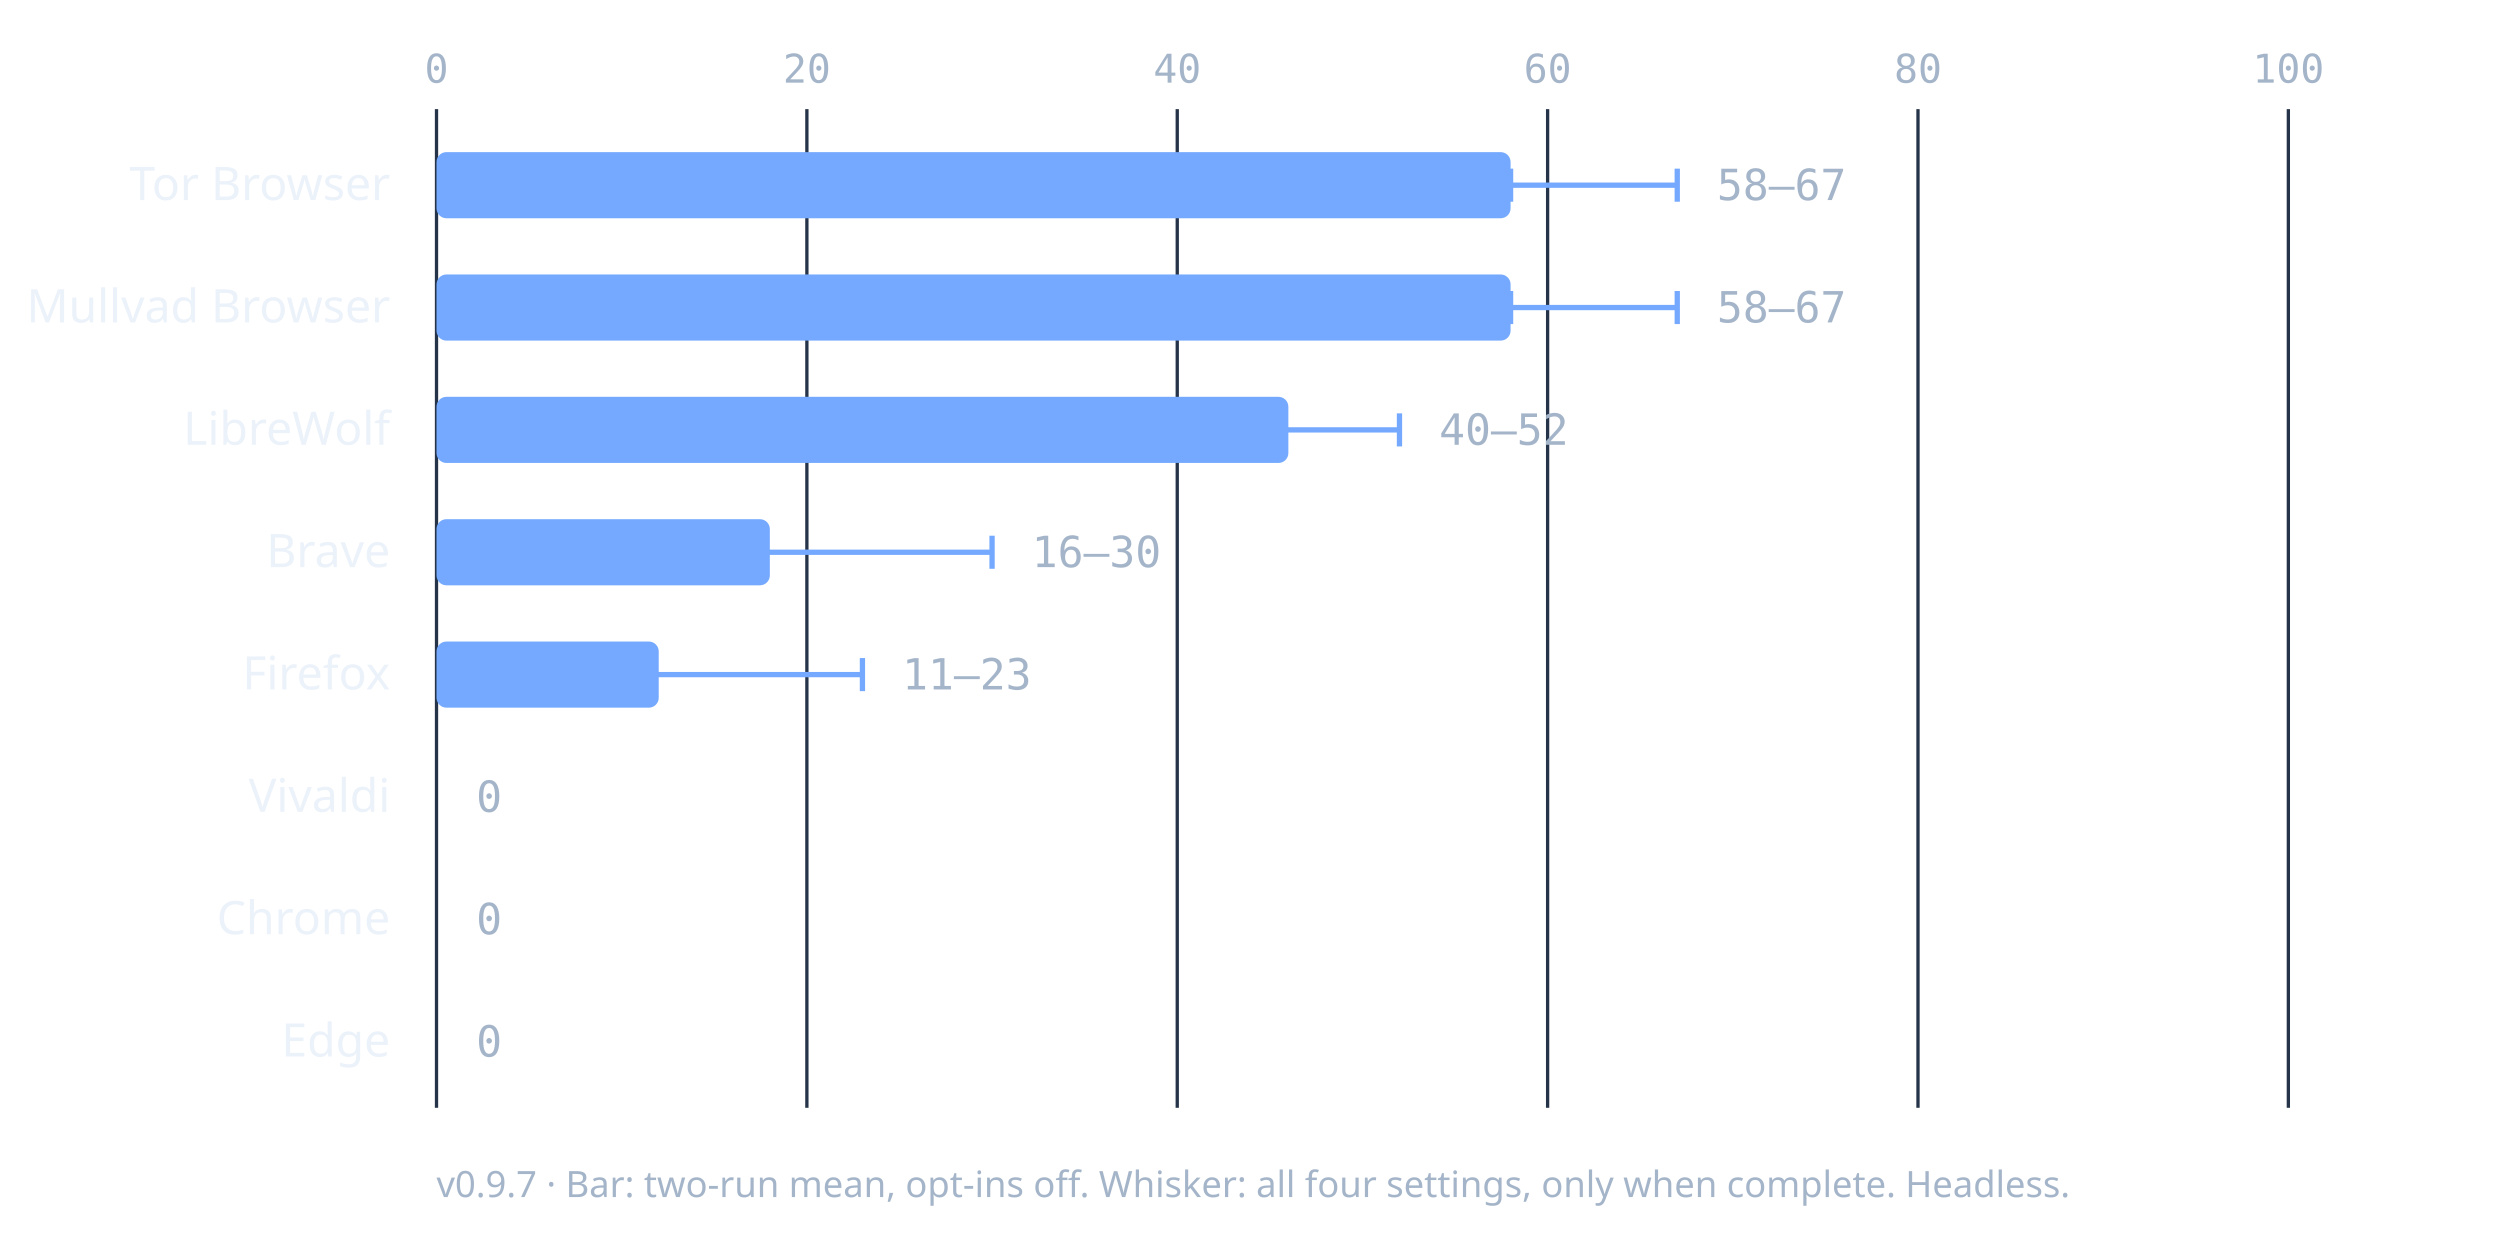
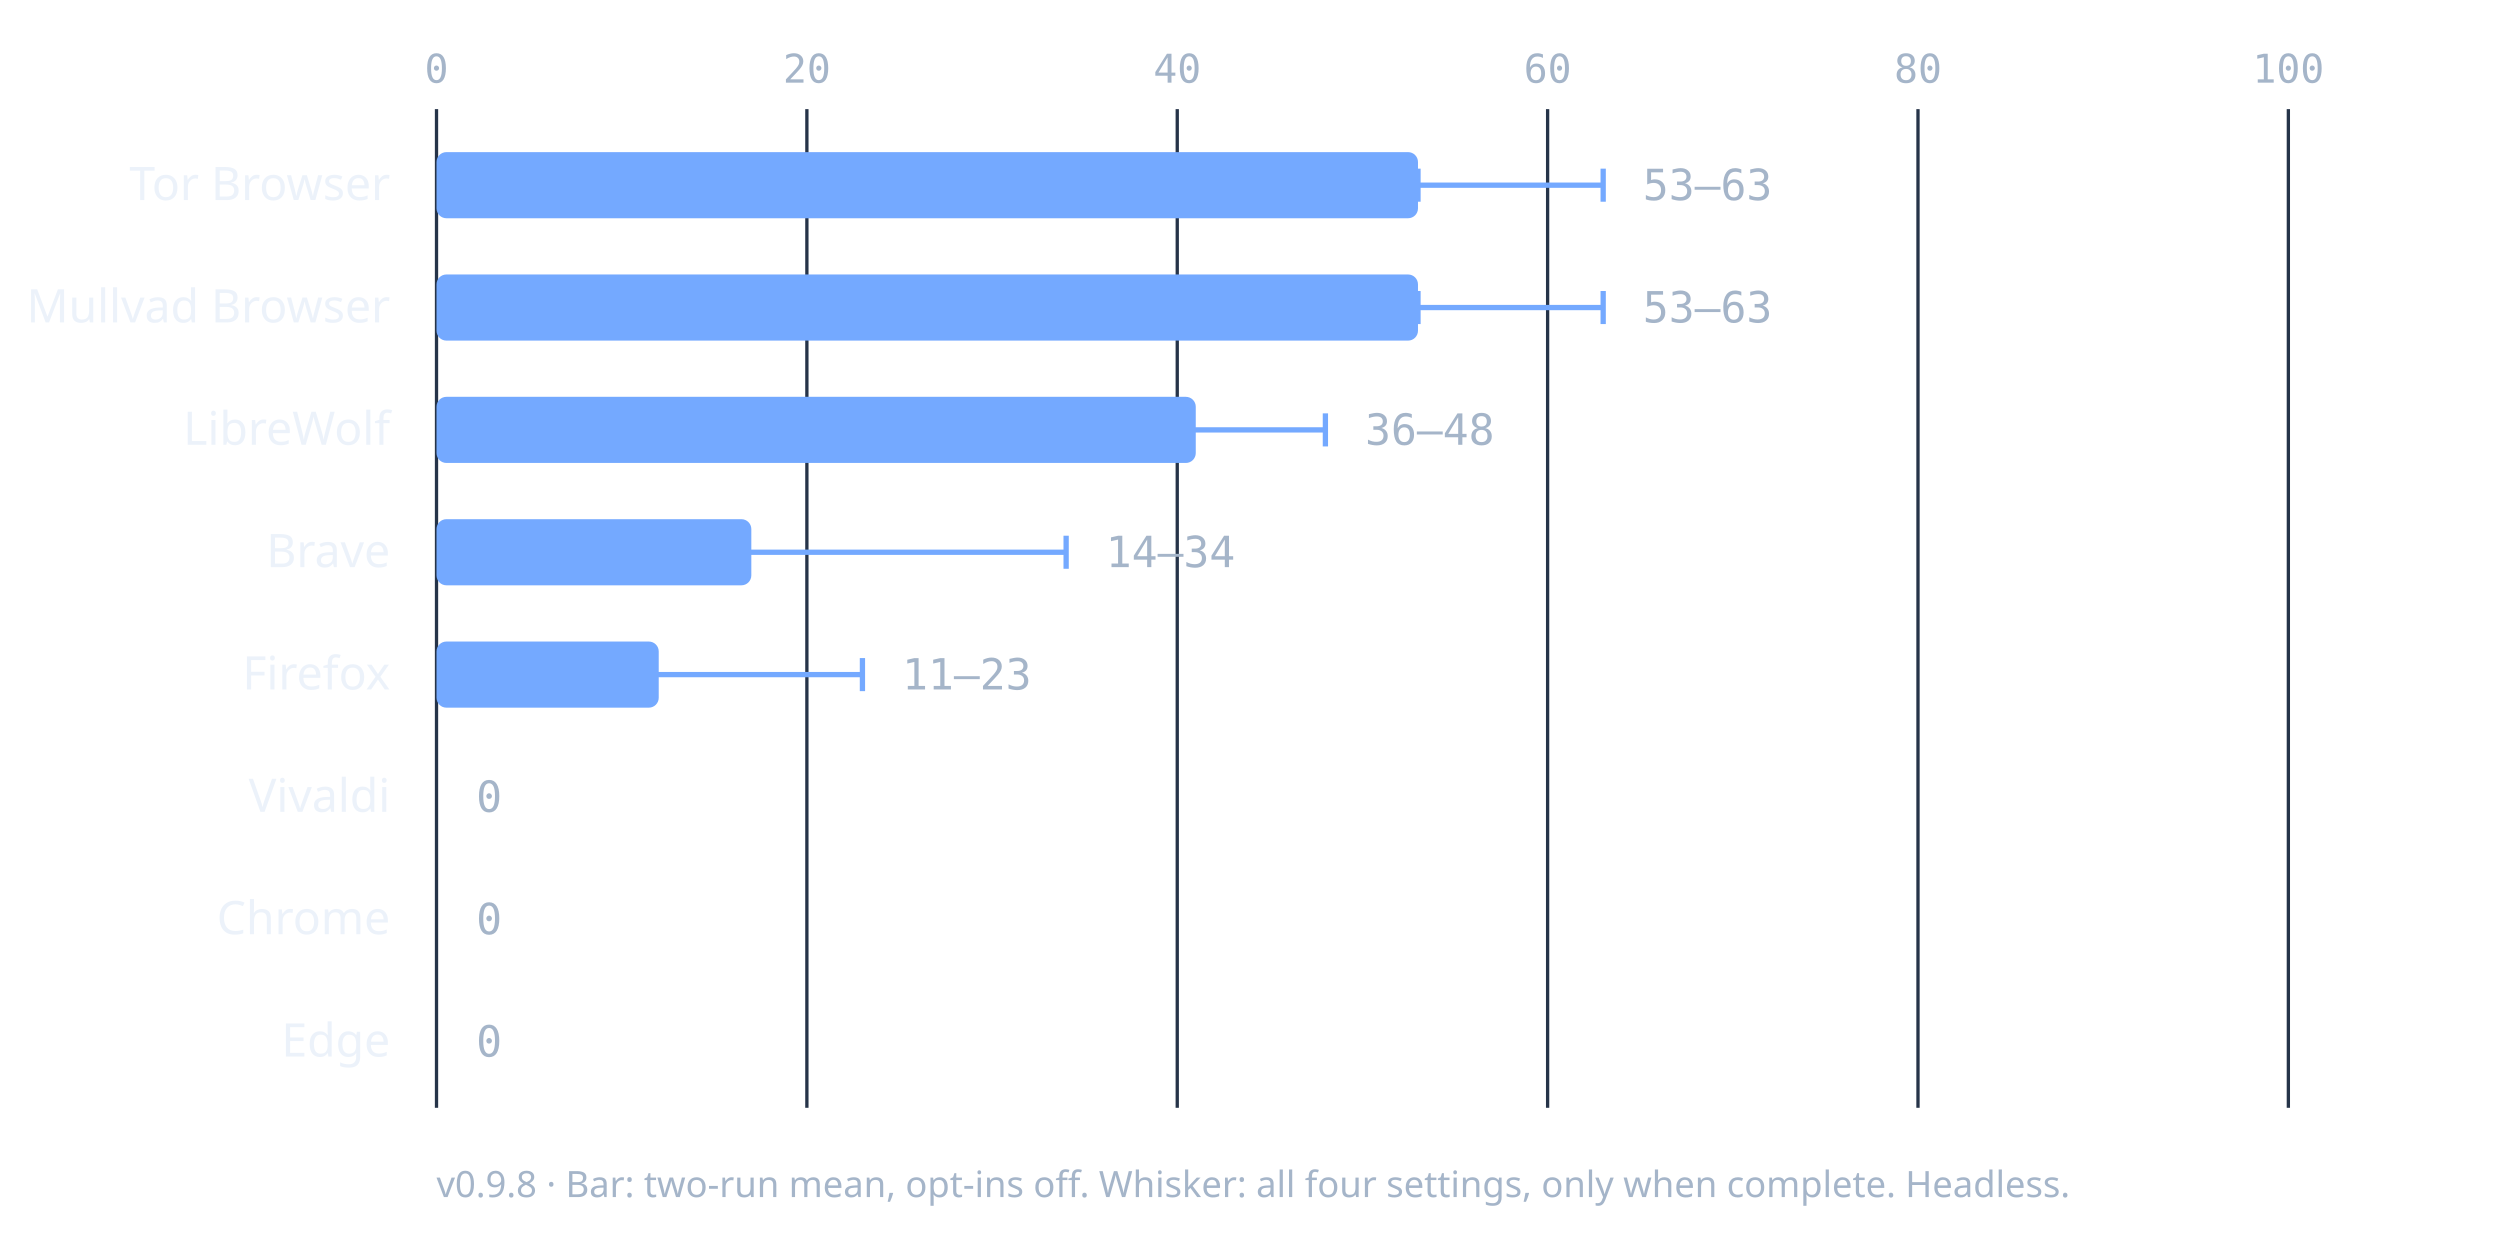
- <svg xmlns="http://www.w3.org/2000/svg" viewBox="0 0 756 377" width="756" height="377" role="img" aria-label="Privacyassay 0.9.7 headless browser measurements; higher means more checked readings hidden">
+ <svg xmlns="http://www.w3.org/2000/svg" viewBox="0 0 756 377" width="756" height="377" role="img" aria-label="Privacyassay 0.9.8 headless browser measurements; higher means more checked readings hidden">
  <style>text{font-family:ui-sans-serif,system-ui,"Segoe UI",sans-serif}.n{font-family:ui-monospace,Menlo,Consolas,monospace}</style>
  <line x1="132" y1="33" x2="132" y2="335" stroke="#263449" />
  <text x="132" y="25" fill="#a5b5c9" font-size="12" text-anchor="middle" class="n">0</text>
  <line x1="244" y1="33" x2="244" y2="335" stroke="#263449" />
  <text x="244" y="25" fill="#a5b5c9" font-size="12" text-anchor="middle" class="n">20</text>
  <line x1="356" y1="33" x2="356" y2="335" stroke="#263449" />
  <text x="356" y="25" fill="#a5b5c9" font-size="12" text-anchor="middle" class="n">40</text>
  <line x1="468" y1="33" x2="468" y2="335" stroke="#263449" />
  <text x="468" y="25" fill="#a5b5c9" font-size="12" text-anchor="middle" class="n">60</text>
  <line x1="580" y1="33" x2="580" y2="335" stroke="#263449" />
  <text x="580" y="25" fill="#a5b5c9" font-size="12" text-anchor="middle" class="n">80</text>
  <line x1="692" y1="33" x2="692" y2="335" stroke="#263449" />
  <text x="692" y="25" fill="#a5b5c9" font-size="12" text-anchor="middle" class="n">100</text>
  <text x="118" y="60.5" fill="#ecf2fa" font-size="14" text-anchor="end">Tor Browser</text>
-   <rect x="132" y="46" width="324.8" height="20" rx="3" fill="#74a9ff" />
-   <path d="M456.8,51v10 M456.8,56H507.2 M507.2,51v10" stroke="#74a9ff" stroke-width="1.6" fill="none" />
-   <text x="519.2" y="60.5" fill="#a5b5c9" font-size="13" class="n">58–67</text>
+   <rect x="132" y="46" width="296.8" height="20" rx="3" fill="#74a9ff" />
+   <path d="M428.8,51v10 M428.8,56H484.8 M484.8,51v10" stroke="#74a9ff" stroke-width="1.6" fill="none" />
+   <text x="496.8" y="60.5" fill="#a5b5c9" font-size="13" class="n">53–63</text>
  <text x="118" y="97.5" fill="#ecf2fa" font-size="14" text-anchor="end">Mullvad Browser</text>
-   <rect x="132" y="83" width="324.8" height="20" rx="3" fill="#74a9ff" />
-   <path d="M456.8,88v10 M456.8,93H507.2 M507.2,88v10" stroke="#74a9ff" stroke-width="1.6" fill="none" />
-   <text x="519.2" y="97.5" fill="#a5b5c9" font-size="13" class="n">58–67</text>
+   <rect x="132" y="83" width="296.8" height="20" rx="3" fill="#74a9ff" />
+   <path d="M428.8,88v10 M428.8,93H484.8 M484.8,88v10" stroke="#74a9ff" stroke-width="1.6" fill="none" />
+   <text x="496.8" y="97.5" fill="#a5b5c9" font-size="13" class="n">53–63</text>
  <text x="118" y="134.5" fill="#ecf2fa" font-size="14" text-anchor="end">LibreWolf</text>
-   <rect x="132" y="120" width="257.6" height="20" rx="3" fill="#74a9ff" />
-   <path d="M356,125v10 M356,130H423.2 M423.2,125v10" stroke="#74a9ff" stroke-width="1.6" fill="none" />
-   <text x="435.2" y="134.5" fill="#a5b5c9" font-size="13" class="n">40–52</text>
+   <rect x="132" y="120" width="229.6" height="20" rx="3" fill="#74a9ff" />
+   <path d="M333.6,125v10 M333.6,130H400.8 M400.8,125v10" stroke="#74a9ff" stroke-width="1.6" fill="none" />
+   <text x="412.8" y="134.5" fill="#a5b5c9" font-size="13" class="n">36–48</text>
  <text x="118" y="171.5" fill="#ecf2fa" font-size="14" text-anchor="end">Brave</text>
-   <rect x="132" y="157" width="100.8" height="20" rx="3" fill="#74a9ff" />
-   <path d="M221.6,162v10 M221.6,167H300 M300,162v10" stroke="#74a9ff" stroke-width="1.6" fill="none" />
-   <text x="312" y="171.5" fill="#a5b5c9" font-size="13" class="n">16–30</text>
+   <rect x="132" y="157" width="95.2" height="20" rx="3" fill="#74a9ff" />
+   <path d="M210.4,162v10 M210.4,167H322.4 M322.4,162v10" stroke="#74a9ff" stroke-width="1.6" fill="none" />
+   <text x="334.4" y="171.5" fill="#a5b5c9" font-size="13" class="n">14–34</text>
  <text x="118" y="208.5" fill="#ecf2fa" font-size="14" text-anchor="end">Firefox</text>
  <rect x="132" y="194" width="67.2" height="20" rx="3" fill="#74a9ff" />
  <path d="M193.6,199v10 M193.6,204H260.8 M260.8,199v10" stroke="#74a9ff" stroke-width="1.6" fill="none" />
  <text x="272.8" y="208.5" fill="#a5b5c9" font-size="13" class="n">11–23</text>
  <text x="118" y="245.5" fill="#ecf2fa" font-size="14" text-anchor="end">Vivaldi</text>
  <text x="144" y="245.5" fill="#a5b5c9" font-size="13" class="n">0</text>
  <text x="118" y="282.5" fill="#ecf2fa" font-size="14" text-anchor="end">Chrome</text>
  <text x="144" y="282.5" fill="#a5b5c9" font-size="13" class="n">0</text>
  <text x="118" y="319.5" fill="#ecf2fa" font-size="14" text-anchor="end">Edge</text>
  <text x="144" y="319.5" fill="#a5b5c9" font-size="13" class="n">0</text>
-   <text x="132" y="362" fill="#a5b5c9" font-size="11">v0.9.7 · Bar: two-run mean, opt-ins off. Whisker: all four settings, only when complete. Headless.</text>
+   <text x="132" y="362" fill="#a5b5c9" font-size="11">v0.9.8 · Bar: two-run mean, opt-ins off. Whisker: all four settings, only when complete. Headless.</text>
</svg>
